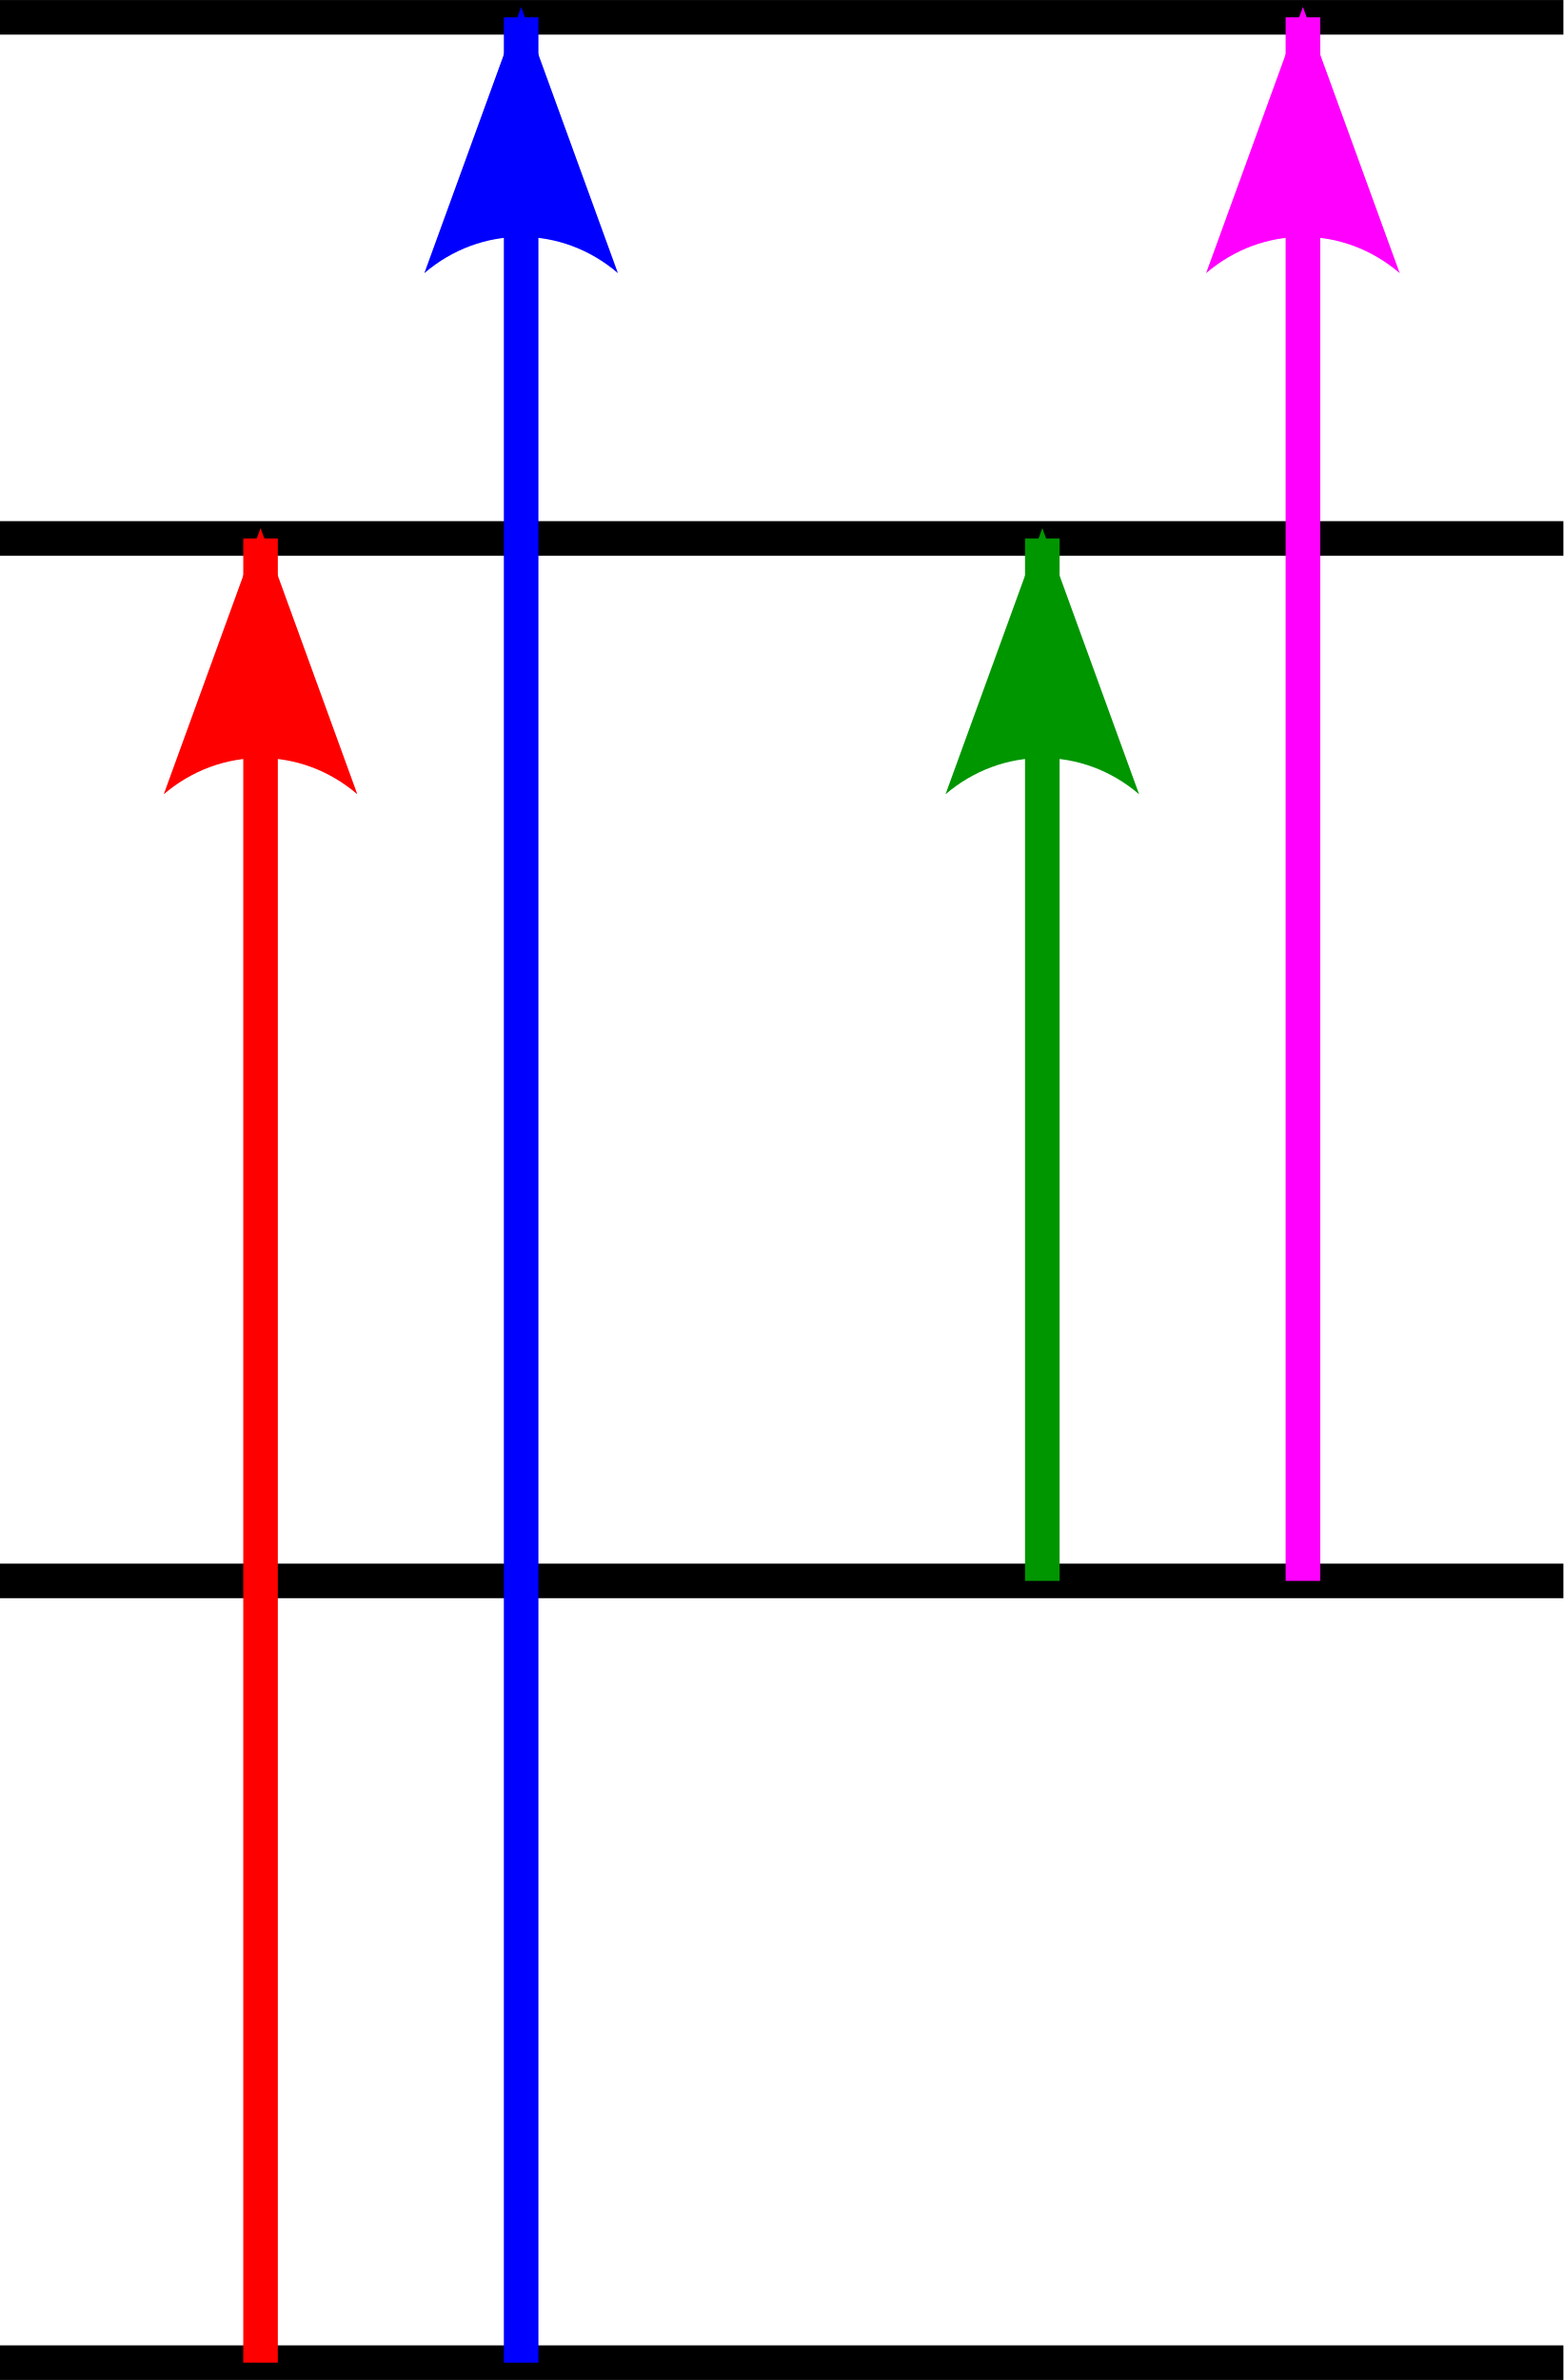
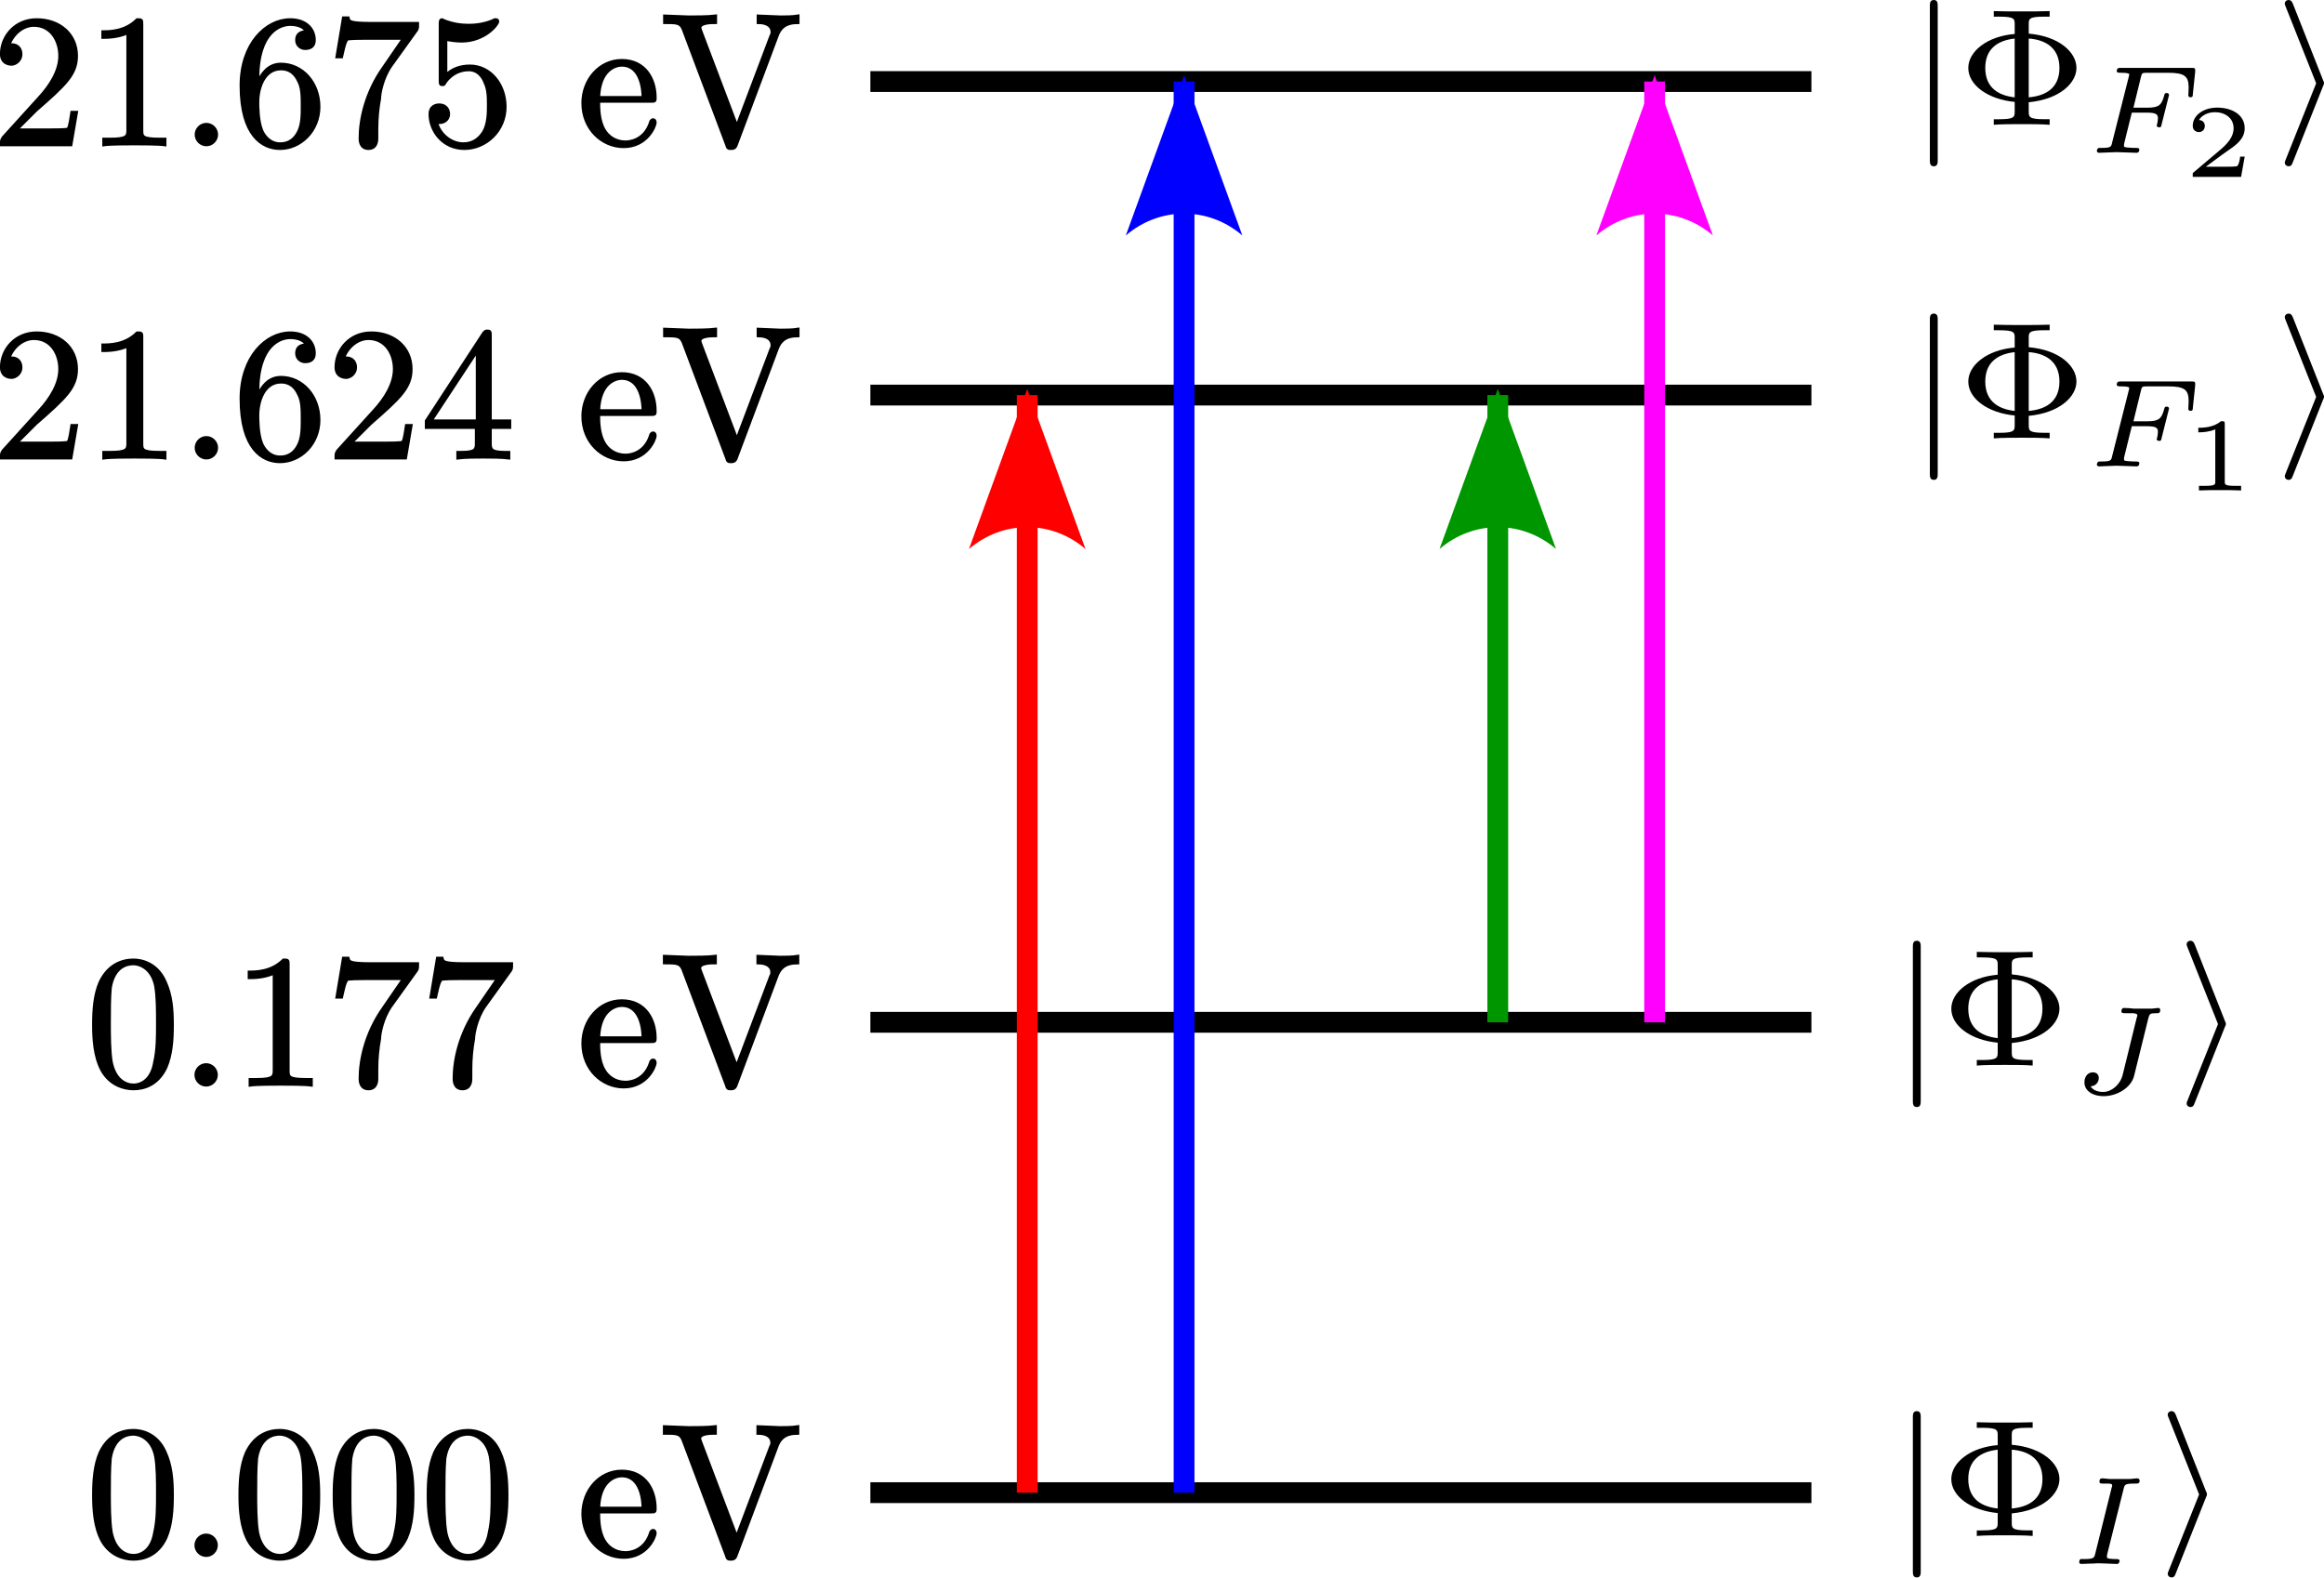
- <svg xmlns="http://www.w3.org/2000/svg" width="15.875mm" height="24.164mm" viewBox="0 0 15.875 24.164" version="1.1" id="svg5">
+ <svg xmlns="http://www.w3.org/2000/svg" width="39.205mm" height="26.618mm" viewBox="0 0 39.205 26.618" version="1.1" id="svg5">
  <defs id="defs2">
    <marker style="overflow:visible" id="Arrow2" refX="6" refY="0" orient="auto-start-reverse" markerWidth="7.7" markerHeight="5.6" viewBox="0 0 7.7 5.6" preserveAspectRatio="xMidYMid">
      <path transform="scale(0.7)" d="M -2,-4 9,0 -2,4 c 2,-2.33 2,-5.66 0,-8 z" style="fill:context-stroke;fill-rule:evenodd;stroke:none" id="arrow2L" />
    </marker>
    <marker style="overflow:visible" id="Arrow2-3" refX="6" refY="0" orient="auto-start-reverse" markerWidth="7.7" markerHeight="5.6" viewBox="0 0 7.7 5.6" preserveAspectRatio="xMidYMid">
      <path transform="scale(0.7)" d="M -2,-4 9,0 -2,4 c 2,-2.33 2,-5.66 0,-8 z" style="fill:context-stroke;fill-rule:evenodd;stroke:none" id="arrow2L-5" />
    </marker>
    <marker style="overflow:visible" id="Arrow2-2" refX="6" refY="0" orient="auto-start-reverse" markerWidth="7.7" markerHeight="5.6" viewBox="0 0 7.7 5.6" preserveAspectRatio="xMidYMid">
      <path transform="scale(0.7)" d="M -2,-4 9,0 -2,4 c 2,-2.33 2,-5.66 0,-8 z" style="fill:context-stroke;fill-rule:evenodd;stroke:none" id="arrow2L-9" />
    </marker>
    <marker style="overflow:visible" id="Arrow2-2-2" refX="6" refY="0" orient="auto-start-reverse" markerWidth="7.7" markerHeight="5.6" viewBox="0 0 7.7 5.6" preserveAspectRatio="xMidYMid">
      <path transform="scale(0.7)" d="M -2,-4 9,0 -2,4 c 2,-2.33 2,-5.66 0,-8 z" style="fill:context-stroke;fill-rule:evenodd;stroke:none" id="arrow2L-9-7" />
    </marker>
+     <clipPath id="clipPath2350">
+       <path d="m 12,0 h 3 v 9.965 h -3 z m 0,0" id="path3410" />
+     </clipPath>
+     <clipPath id="clipPath165">
+       <path d="M 0,0 H 2 V 7.969 H 0 Z m 0,0" id="path1343" />
+     </clipPath>
+     <clipPath id="clipPath2746">
+       <path d="m 8,3 h 4 V 7.969 H 8 Z m 0,0" id="path3556" />
+     </clipPath>
+     <clipPath id="clipPath1757">
+       <path d="m 13,0 h 2.996 V 7.969 H 13 Z m 0,0" id="path178" />
+     </clipPath>
+     <clipPath id="clipPath4295">
+       <path d="M 0,0 H 2 V 7.969 H 0 Z m 0,0" id="path9890" />
+     </clipPath>
+     <clipPath id="clipPath1536">
+       <path d="m 9,3 h 4 V 7.969 H 9 Z m 0,0" id="path49" />
+     </clipPath>
+     <clipPath id="clipPath354">
+       <path d="m 14,0 h 2 v 7.969 h -2 z m 0,0" id="path9624" />
+     </clipPath>
+     <clipPath id="clipPath6582">
+       <path d="M 0,0 H 2 V 7.969 H 0 Z m 0,0" id="path2332" />
+     </clipPath>
+     <clipPath id="clipPath8372">
+       <path d="m 8,3 h 6 V 7.969 H 8 Z m 0,0" id="path2629" />
+     </clipPath>
+     <clipPath id="clipPath5284">
+       <path d="m 19,0 h 3 v 7.969 h -3 z m 0,0" id="path4851" />
+     </clipPath>
+     <clipPath id="clipPath5830">
+       <path d="m 13,5 h 3 v 3.469 h -3 z m 0,0" id="path4696" />
+     </clipPath>
+     <clipPath id="clipPath5830-9">
+       <path d="m 13,5 h 3 v 3.469 h -3 z m 0,0" id="path4696-3" />
+     </clipPath>
+     <clipPath id="clipPath703">
+       <path d="m 13,5 h 4 v 3.469 h -4 z m 0,0" id="path1676" />
+     </clipPath>
  </defs>
-   <g id="layer1" transform="translate(-7.9375,-5.116158)">
+   <g id="layer1" transform="translate(6.745917,-3.91616)">
    <path style="fill:#000000;stroke:#000000;stroke-width:0.351;stroke-opacity:1" d="M 7.937,5.292 H 23.812" id="path9732" />
    <path style="fill:#000000;stroke:#000000;stroke-width:0.351;stroke-opacity:1" d="M 7.937,10.583 H 23.812" id="path9732-6" />
    <path style="fill:#000000;stroke:#000000;stroke-width:0.351;stroke-opacity:1" d="M 7.937,29.104 H 23.812" id="path9732-6-7" />
    <path style="fill:#000000;stroke:#000000;stroke-width:0.351;stroke-opacity:1" d="M 7.937,21.167 H 23.812" id="path9732-6-7-5" />
    <path style="fill:#000000;stroke:#fe0000;stroke-width:0.351;stroke-dasharray:none;stroke-opacity:1;marker-end:url(#Arrow2)" d="M 10.583,29.104 V 10.583" id="path9845" />
    <path style="fill:#000000;stroke:#009600;stroke-width:0.351;stroke-dasharray:none;stroke-opacity:1;marker-end:url(#Arrow2-2)" d="M 18.521,21.167 V 10.583" id="path9845-1" />
    <path style="fill:#000000;stroke:#ff00ff;stroke-width:0.351;stroke-dasharray:none;stroke-opacity:1;marker-end:url(#Arrow2-2-2)" d="M 21.167,21.167 V 5.292" id="path9845-1-0" />
    <path style="fill:#000000;stroke:#0000ff;stroke-width:0.351;stroke-dasharray:none;stroke-opacity:1;marker-end:url(#Arrow2-3)" d="m 13.229,29.104 -1e-6,-23.812" id="path9845-6" />
+     <g transform="translate(25.2512,27.0151)" id="g29872">
+       <g transform="translate(0.2726684,0.7135599)" id="g30773">
+         <g id="surface1" transform="matrix(0.352778,0,0,0.352778,-0.347266,-0.0029105)">
+           <g clip-path="url(#clipPath165)" clip-rule="nonzero" id="g40">
+             <g style="fill:#000000;fill-opacity:1" id="g38">
+               <g id="use36" transform="translate(0,5.977)">
+                 <path style="stroke:none" d="m 1.359,-5.672 c 0,-0.125 0,-0.297 -0.188,-0.297 -0.188,0 -0.188,0.172 -0.188,0.297 V 1.688 c 0,0.125 0,0.297 0.188,0.297 0.188,0 0.188,-0.172 0.188,-0.297 z m 0,0" id="path63" />
+               </g>
+             </g>
+           </g>
+           <g style="fill:#000000;fill-opacity:1" id="g44">
+             <g id="use42" transform="translate(2.352,5.977)">
+               <path style="stroke:none" d="M 3.359,-1.078 C 4.844,-1.219 5.641,-2 5.641,-2.719 c 0,-0.75 -0.828,-1.516 -2.281,-1.641 v -0.438 c 0,-0.266 0,-0.375 0.75,-0.375 h 0.25 V -5.438 c -0.344,0.016 -0.953,0.016 -1.328,0.016 -0.391,0 -0.984,0 -1.344,-0.016 v 0.266 h 0.25 c 0.75,0 0.75,0.109 0.75,0.375 v 0.453 c -1.328,0.109 -2.219,0.844 -2.219,1.625 0,0.812 0.922,1.5 2.219,1.625 v 0.438 c 0,0.281 0,0.391 -0.75,0.391 h -0.25 V 0 c 0.359,-0.031 0.953,-0.031 1.328,-0.031 0.391,0 1,0 1.344,0.031 v -0.266 h -0.25 c -0.75,0 -0.75,-0.109 -0.75,-0.391 z M 2.688,-1.312 C 1.984,-1.391 1.281,-1.719 1.281,-2.719 c 0,-0.891 0.562,-1.312 1.406,-1.406 z M 3.359,-4.125 c 0.703,0.047 1.469,0.375 1.469,1.406 0,1.016 -0.734,1.344 -1.469,1.406 z m 0,0" id="path67" />
+             </g>
+           </g>
+           <g clip-path="url(#clipPath2746)" clip-rule="nonzero" id="g50">
+             <g style="fill:#000000;fill-opacity:1" id="g48">
+               <g id="use46" transform="translate(8.468,7.317)">
+                 <path style="stroke:none" d="m 2.594,-3.594 c 0.047,-0.203 0.062,-0.25 0.531,-0.25 0.156,0 0.234,0 0.234,-0.141 0,-0.062 -0.047,-0.109 -0.109,-0.109 -0.125,0 -0.266,0.031 -0.391,0.031 -0.172,0 -0.328,0 -0.438,0 0,0 -0.453,0 -0.453,0 -0.125,0 -0.281,-0.031 -0.406,-0.031 -0.031,0 -0.125,0 -0.125,0.156 0,0.094 0.078,0.094 0.203,0.094 0.016,0 0.125,0 0.25,0 0.141,0.016 0.156,0.031 0.156,0.094 0,0 0,0.047 -0.031,0.125 l -0.781,3.141 c -0.047,0.188 -0.062,0.25 -0.531,0.25 -0.141,0 -0.156,0 -0.172,0 -0.047,0.031 -0.062,0.109 -0.062,0.156 C 0.469,-0.062 0.484,0 0.578,0 c 0.125,0 0.266,-0.016 0.391,-0.016 0.297,0 0.219,-0.016 0.438,-0.016 0.141,0 0.297,0.016 0.438,0.016 C 1.984,-0.016 2.125,0 2.25,0 2.297,0 2.328,0 2.359,-0.031 2.375,-0.062 2.406,-0.141 2.406,-0.156 2.375,-0.234 2.328,-0.234 2.188,-0.234 c 0,0 -0.141,0 -0.25,-0.016 -0.094,-0.016 -0.141,-0.016 -0.141,-0.078 0,-0.031 0,-0.047 0,-0.094 z m 0,0" id="path71" />
+               </g>
+             </g>
+           </g>
+           <g clip-path="url(#clipPath1757)" clip-rule="nonzero" id="g56">
+             <g style="fill:#000000;fill-opacity:1" id="g54">
+               <g id="use52" transform="translate(12.702,5.977)">
+                 <path style="stroke:none" d="M 2.297,-1.844 C 2.344,-1.938 2.344,-1.953 2.344,-1.984 c 0,-0.047 0,-0.062 -0.047,-0.156 L 0.859,-5.781 C 0.812,-5.906 0.75,-5.969 0.656,-5.969 c -0.109,0 -0.188,0.078 -0.188,0.172 0,0.031 0,0.047 0.047,0.156 L 1.969,-1.984 0.516,1.656 C 0.469,1.766 0.469,1.781 0.469,1.812 c 0,0.094 0.078,0.172 0.188,0.172 0.109,0 0.156,-0.078 0.188,-0.172 z m 0,0" id="path75" />
+               </g>
+             </g>
+           </g>
+         </g>
+       </g>
+       <g transform="translate(0.2726684,-7.22394)" id="g31730">
+         <g id="g31728" transform="matrix(0.352778,0,0,0.352778,-0.347266,-0.0029105)">
+           <g clip-path="url(#clipPath4295)" clip-rule="nonzero" id="g31704">
+             <g style="fill:#000000;fill-opacity:1" id="g31702">
+               <g id="g31700" transform="translate(0,5.977)">
+                 <path style="stroke:none" d="m 1.359,-5.672 c 0,-0.125 0,-0.297 -0.188,-0.297 -0.188,0 -0.188,0.172 -0.188,0.297 V 1.688 c 0,0.125 0,0.297 0.188,0.297 0.188,0 0.188,-0.172 0.188,-0.297 z m 0,0" id="path31698" />
+               </g>
+             </g>
+           </g>
+           <g style="fill:#000000;fill-opacity:1" id="g31710">
+             <g id="g31708" transform="translate(2.352,5.977)">
+               <path style="stroke:none" d="M 3.359,-1.078 C 4.844,-1.219 5.641,-2 5.641,-2.719 c 0,-0.75 -0.828,-1.516 -2.281,-1.641 v -0.438 c 0,-0.266 0,-0.375 0.75,-0.375 h 0.25 V -5.438 c -0.344,0.016 -0.953,0.016 -1.328,0.016 -0.391,0 -0.984,0 -1.344,-0.016 v 0.266 h 0.25 c 0.75,0 0.75,0.109 0.75,0.375 v 0.453 c -1.328,0.109 -2.219,0.844 -2.219,1.625 0,0.812 0.922,1.5 2.219,1.625 v 0.438 c 0,0.281 0,0.391 -0.75,0.391 h -0.25 V 0 c 0.359,-0.031 0.953,-0.031 1.328,-0.031 0.391,0 1,0 1.344,0.031 v -0.266 h -0.25 c -0.75,0 -0.75,-0.109 -0.75,-0.391 z M 2.688,-1.312 C 1.984,-1.391 1.281,-1.719 1.281,-2.719 c 0,-0.891 0.562,-1.312 1.406,-1.406 z M 3.359,-4.125 c 0.703,0.047 1.469,0.375 1.469,1.406 0,1.016 -0.734,1.344 -1.469,1.406 z m 0,0" id="path31706" />
+             </g>
+           </g>
+           <g clip-path="url(#clipPath1536)" clip-rule="nonzero" id="g31718">
+             <g style="fill:#000000;fill-opacity:1" id="g31716">
+               <g id="g31714" transform="translate(8.468,7.317)">
+                 <path style="stroke:none" d="m 3.781,-3.625 c 0.062,-0.188 0.062,-0.219 0.391,-0.219 0.094,0 0.172,0 0.172,-0.156 0,-0.047 -0.031,-0.094 -0.078,-0.094 -0.109,0 -0.234,0.031 -0.344,0.031 -0.109,0 -0.234,0 -0.344,0 -0.156,0 -0.344,0 -0.5,0 C 2.938,-4.078 2.766,-4.094 2.625,-4.094 c -0.047,0 -0.078,0 -0.109,0.047 C 2.5,-4.031 2.484,-3.953 2.484,-3.938 c 0.016,0.094 0.062,0.094 0.219,0.094 0.141,0 0.188,0 0.344,0 0.125,0.016 0.203,0.031 0.203,0.109 0,0.031 -0.016,0.062 -0.031,0.109 L 2.547,-0.891 C 2.422,-0.406 2,-0.078 1.625,-0.078 c -0.078,0 -0.453,0 -0.609,-0.266 C 1.359,-0.375 1.406,-0.656 1.406,-0.75 c 0,-0.141 -0.094,-0.266 -0.281,-0.266 -0.234,0 -0.406,0.188 -0.406,0.484 0,0.375 0.359,0.656 0.922,0.656 0.641,0 1.312,-0.406 1.453,-0.969 z m 0,0" id="path31712" />
+               </g>
+             </g>
+           </g>
+           <g clip-path="url(#clipPath354)" clip-rule="nonzero" id="g31726">
+             <g style="fill:#000000;fill-opacity:1" id="g31724">
+               <g id="g31722" transform="translate(13.606,5.977)">
+                 <path style="stroke:none" d="M 2.297,-1.844 C 2.344,-1.938 2.344,-1.953 2.344,-1.984 c 0,-0.047 0,-0.062 -0.047,-0.156 L 0.859,-5.781 C 0.812,-5.906 0.75,-5.969 0.656,-5.969 c -0.109,0 -0.188,0.078 -0.188,0.172 0,0.031 0,0.047 0.047,0.156 L 1.969,-1.984 0.516,1.656 C 0.469,1.766 0.469,1.781 0.469,1.812 c 0,0.094 0.078,0.172 0.188,0.172 0.109,0 0.156,-0.078 0.188,-0.172 z m 0,0" id="path31720" />
+               </g>
+             </g>
+           </g>
+         </g>
+       </g>
+       <g transform="translate(0.5593006,-17.80727)" id="g34501">
+         <g id="g34499" transform="matrix(0.352778,0,0,0.352778,-0.347266,-0.0029105)">
+           <g style="fill:#000000;fill-opacity:1" id="g34479">
+             <g id="g34477" transform="translate(0,5.977)">
+               <path style="stroke:none" d="m 1.359,-5.672 c 0,-0.125 0,-0.297 -0.188,-0.297 -0.188,0 -0.188,0.172 -0.188,0.297 V 1.688 c 0,0.125 0,0.297 0.188,0.297 0.188,0 0.188,-0.172 0.188,-0.297 z m 0,0" id="path34475" />
+             </g>
+           </g>
+           <g style="fill:#000000;fill-opacity:1" id="g42">
+             <g id="use40" transform="translate(2.352,5.977)">
+               <path style="stroke:none" d="M 3.359,-1.078 C 4.844,-1.219 5.641,-2 5.641,-2.719 c 0,-0.75 -0.828,-1.516 -2.281,-1.641 v -0.438 c 0,-0.266 0,-0.375 0.75,-0.375 h 0.25 V -5.438 c -0.344,0.016 -0.953,0.016 -1.328,0.016 -0.391,0 -0.984,0 -1.344,-0.016 v 0.266 h 0.25 c 0.75,0 0.75,0.109 0.75,0.375 v 0.453 c -1.328,0.109 -2.219,0.844 -2.219,1.625 0,0.812 0.922,1.5 2.219,1.625 v 0.438 c 0,0.281 0,0.391 -0.75,0.391 h -0.25 V 0 c 0.359,-0.031 0.953,-0.031 1.328,-0.031 0.391,0 1,0 1.344,0.031 v -0.266 h -0.25 c -0.75,0 -0.75,-0.109 -0.75,-0.391 z M 2.688,-1.312 C 1.984,-1.391 1.281,-1.719 1.281,-2.719 c 0,-0.891 0.562,-1.312 1.406,-1.406 z M 3.359,-4.125 c 0.703,0.047 1.469,0.375 1.469,1.406 0,1.016 -0.734,1.344 -1.469,1.406 z m 0,0" id="path34481" />
+             </g>
+           </g>
+           <g style="fill:#000000;fill-opacity:1" id="g46">
+             <g id="use44" transform="translate(8.468,7.317)">
+               <path style="stroke:none" d="m 2.172,-1.922 h 0.688 c 0.484,0 0.562,0.078 0.562,0.281 0,0.078 -0.031,0.266 -0.062,0.344 0,0 0.016,0.078 0.125,0.078 0.078,0 0.094,-0.031 0.109,-0.125 l 0.359,-1.422 c 0,-0.016 -0.016,-0.094 -0.109,-0.094 -0.094,0 -0.109,0.047 -0.125,0.125 -0.125,0.469 -0.266,0.578 -0.828,0.578 H 2.25 L 2.609,-3.625 c 0.047,-0.188 0.047,-0.203 0.312,-0.203 h 0.969 c 0.797,0 1,0.156 1,0.703 0,0.141 -0.016,0.344 -0.016,0.359 0,0.109 0.078,0.109 0.109,0.109 0.094,0 0.109,-0.047 0.109,-0.156 L 5.203,-3.875 C 5.219,-4.062 5.172,-4.062 5.031,-4.062 h -3.375 c -0.109,0 -0.203,0 -0.203,0.156 0,0.078 0.094,0.078 0.203,0.078 0.109,0 0.266,0 0.391,0.047 0,0.062 0,0.094 -0.031,0.188 L 1.234,-0.5 c -0.047,0.219 -0.062,0.266 -0.516,0.266 -0.125,0 -0.141,0 -0.156,0.016 C 0.531,-0.203 0.5,-0.125 0.5,-0.078 0.516,-0.062 0.516,0 0.609,0 c 0.125,0 0.266,-0.016 0.406,-0.016 0.141,0 0.281,-0.016 0.422,-0.016 0.156,0 0.328,0.016 0.5,0.016 C 2.078,-0.016 2.25,0 2.391,0 2.422,0 2.531,0 2.531,-0.156 c 0,-0.078 -0.078,-0.078 -0.219,-0.078 -0.016,0 -0.172,0 -0.312,-0.016 -0.188,-0.016 -0.203,-0.031 -0.203,-0.094 0,-0.016 0,-0.047 0.016,-0.125 z m 0,0" id="path34485" />
+             </g>
+           </g>
+           <g clip-path="url(#clipPath5830)" clip-rule="nonzero" id="g52">
+             <g style="fill:#000000;fill-opacity:1" id="g34492">
+               <g id="use48" transform="translate(13.101,8.468)">
+                 <path style="stroke:none" d="M 1.984,-3.172 C 1.984,-3.312 1.969,-3.312 1.797,-3.312 1.453,-3 0.891,-3 0.797,-3 H 0.719 v 0.219 h 0.078 c 0.109,0 0.438,-0.016 0.734,-0.141 v 2.5 c 0,0.141 0,0.203 -0.531,0.203 H 0.75 V 0 c 0.266,-0.016 0.719,-0.016 1,-0.016 0.297,0 0.734,0 1.016,0.016 v -0.219 h -0.25 c -0.531,0 -0.531,-0.062 -0.531,-0.203 z m 0,0" id="path34489" />
+               </g>
+             </g>
+           </g>
+           <g style="fill:#000000;fill-opacity:1" id="g34497">
+             <g id="use54" transform="translate(17.487,5.977)">
+               <path style="stroke:none" d="M 2.297,-1.844 C 2.344,-1.938 2.344,-1.953 2.344,-1.984 c 0,-0.047 0,-0.062 -0.047,-0.156 L 0.859,-5.781 C 0.812,-5.906 0.75,-5.969 0.656,-5.969 c -0.109,0 -0.188,0.078 -0.188,0.172 0,0.031 0,0.047 0.047,0.156 L 1.969,-1.984 0.516,1.656 C 0.469,1.766 0.469,1.781 0.469,1.812 c 0,0.094 0.078,0.172 0.188,0.172 0.109,0 0.156,-0.078 0.188,-0.172 z m 0,0" id="path79" />
+             </g>
+           </g>
+         </g>
+       </g>
+       <g transform="translate(0.5593006,-23.09894)" id="g35789">
+         <g id="g35787" transform="matrix(0.352778,0,0,0.352778,-0.347266,-0.0029105)">
+           <g style="fill:#000000;fill-opacity:1" id="g35759">
+             <g id="g35757" transform="translate(0,5.977)">
+               <path style="stroke:none" d="m 1.359,-5.672 c 0,-0.125 0,-0.297 -0.188,-0.297 -0.188,0 -0.188,0.172 -0.188,0.297 V 1.688 c 0,0.125 0,0.297 0.188,0.297 0.188,0 0.188,-0.172 0.188,-0.297 z m 0,0" id="path35755" />
+             </g>
+           </g>
+           <g style="fill:#000000;fill-opacity:1" id="g35765">
+             <g id="g35763" transform="translate(2.352,5.977)">
+               <path style="stroke:none" d="M 3.359,-1.078 C 4.844,-1.219 5.641,-2 5.641,-2.719 c 0,-0.75 -0.828,-1.516 -2.281,-1.641 v -0.438 c 0,-0.266 0,-0.375 0.75,-0.375 h 0.25 V -5.438 c -0.344,0.016 -0.953,0.016 -1.328,0.016 -0.391,0 -0.984,0 -1.344,-0.016 v 0.266 h 0.25 c 0.75,0 0.75,0.109 0.75,0.375 v 0.453 c -1.328,0.109 -2.219,0.844 -2.219,1.625 0,0.812 0.922,1.5 2.219,1.625 v 0.438 c 0,0.281 0,0.391 -0.75,0.391 h -0.25 V 0 c 0.359,-0.031 0.953,-0.031 1.328,-0.031 0.391,0 1,0 1.344,0.031 v -0.266 h -0.25 c -0.75,0 -0.75,-0.109 -0.75,-0.391 z M 2.688,-1.312 C 1.984,-1.391 1.281,-1.719 1.281,-2.719 c 0,-0.891 0.562,-1.312 1.406,-1.406 z M 3.359,-4.125 c 0.703,0.047 1.469,0.375 1.469,1.406 0,1.016 -0.734,1.344 -1.469,1.406 z m 0,0" id="path35761" />
+             </g>
+           </g>
+           <g style="fill:#000000;fill-opacity:1" id="g35771">
+             <g id="g35769" transform="translate(8.468,7.317)">
+               <path style="stroke:none" d="m 2.172,-1.922 h 0.688 c 0.484,0 0.562,0.078 0.562,0.281 0,0.078 -0.031,0.266 -0.062,0.344 0,0 0.016,0.078 0.125,0.078 0.078,0 0.094,-0.031 0.109,-0.125 l 0.359,-1.422 c 0,-0.016 -0.016,-0.094 -0.109,-0.094 -0.094,0 -0.109,0.047 -0.125,0.125 -0.125,0.469 -0.266,0.578 -0.828,0.578 H 2.25 L 2.609,-3.625 c 0.047,-0.188 0.047,-0.203 0.312,-0.203 h 0.969 c 0.797,0 1,0.156 1,0.703 0,0.141 -0.016,0.344 -0.016,0.359 0,0.109 0.078,0.109 0.109,0.109 0.094,0 0.109,-0.047 0.109,-0.156 L 5.203,-3.875 C 5.219,-4.062 5.172,-4.062 5.031,-4.062 h -3.375 c -0.109,0 -0.203,0 -0.203,0.156 0,0.078 0.094,0.078 0.203,0.078 0.109,0 0.266,0 0.391,0.047 0,0.062 0,0.094 -0.031,0.188 L 1.234,-0.5 c -0.047,0.219 -0.062,0.266 -0.516,0.266 -0.125,0 -0.141,0 -0.156,0.016 C 0.531,-0.203 0.5,-0.125 0.5,-0.078 0.516,-0.062 0.516,0 0.609,0 c 0.125,0 0.266,-0.016 0.406,-0.016 0.141,0 0.281,-0.016 0.422,-0.016 0.156,0 0.328,0.016 0.5,0.016 C 2.078,-0.016 2.25,0 2.391,0 2.422,0 2.531,0 2.531,-0.156 c 0,-0.078 -0.078,-0.078 -0.219,-0.078 -0.016,0 -0.172,0 -0.312,-0.016 -0.188,-0.016 -0.203,-0.031 -0.203,-0.094 0,-0.016 0,-0.047 0.016,-0.125 z m 0,0" id="path35767" />
+             </g>
+           </g>
+           <g clip-path="url(#clipPath703)" clip-rule="nonzero" id="g35779">
+             <g style="fill:#000000;fill-opacity:1" id="g35777">
+               <g id="g35775" transform="translate(13.101,8.468)">
+                 <path style="stroke:none" d="M 2.938,-0.969 H 2.719 c 0,0.094 -0.062,0.406 -0.141,0.453 -0.031,0.031 -0.453,0.031 -0.531,0.031 H 1.078 C 1.406,-0.719 1.766,-1 2.062,-1.203 c 0.453,-0.312 0.875,-0.594 0.875,-1.125 0,-0.641 -0.609,-0.984 -1.312,-0.984 -0.672,0 -1.172,0.375 -1.172,0.875 0,0.25 0.219,0.297 0.297,0.297 0.125,0 0.281,-0.094 0.281,-0.297 0,-0.172 -0.125,-0.281 -0.281,-0.281 0.141,-0.234 0.438,-0.375 0.766,-0.375 0.484,0 0.891,0.281 0.891,0.766 0,0.422 -0.297,0.75 -0.672,1.062 l -1.219,1.031 C 0.469,-0.188 0.453,-0.188 0.453,-0.156 V 0 h 2.312 z m 0,0" id="path35773" />
+               </g>
+             </g>
+           </g>
+           <g style="fill:#000000;fill-opacity:1" id="g35785">
+             <g id="g35783" transform="translate(17.487,5.977)">
+               <path style="stroke:none" d="M 2.297,-1.844 C 2.344,-1.938 2.344,-1.953 2.344,-1.984 c 0,-0.047 0,-0.062 -0.047,-0.156 L 0.859,-5.781 C 0.812,-5.906 0.75,-5.969 0.656,-5.969 c -0.109,0 -0.188,0.078 -0.188,0.172 0,0.031 0,0.047 0.047,0.156 L 1.969,-1.984 0.516,1.656 C 0.469,1.766 0.469,1.781 0.469,1.812 c 0,0.094 0.078,0.172 0.188,0.172 0.109,0 0.156,-0.078 0.188,-0.172 z m 0,0" id="path35781" />
+             </g>
+           </g>
+         </g>
+       </g>
+       <text xml:space="preserve" style="font-size:3.175px;fill:#000000;stroke:#ff00ff;stroke-width:0.351;stroke-dasharray:none;stroke-opacity:1" x="-27.897" y="-0.557" id="text37828">
+         <tspan id="tspan37826" style="stroke-width:0.351" x="-27.897" y="-0.557" />
+       </text>
+       <text xml:space="preserve" style="font-style:normal;font-variant:normal;font-weight:normal;font-stretch:normal;font-size:3.175px;font-family:'Noto Color Emoji';-inkscape-font-specification:'Noto Color Emoji';fill:#000000;stroke:#000000;stroke-width:0.051;stroke-dasharray:none;stroke-opacity:1" x="-30.543" y="3.147" id="text38762">
+         <tspan id="tspan38760" style="font-style:normal;font-variant:normal;font-weight:normal;font-stretch:normal;font-family:'Latin Modern Math';-inkscape-font-specification:'Latin Modern Math';stroke-width:0.051;stroke-dasharray:none" x="-30.543" y="3.147">0.000 eV</tspan>
+       </text>
+       <text xml:space="preserve" style="font-style:normal;font-variant:normal;font-weight:normal;font-stretch:normal;font-size:3.175px;font-family:'Noto Color Emoji';-inkscape-font-specification:'Noto Color Emoji';fill:#000000;stroke:#000000;stroke-width:0.051;stroke-dasharray:none;stroke-opacity:1" x="-30.543" y="-4.79" id="text38762-9">
+         <tspan id="tspan38760-6" style="font-style:normal;font-variant:normal;font-weight:normal;font-stretch:normal;font-family:'Latin Modern Math';-inkscape-font-specification:'Latin Modern Math';stroke-width:0.051;stroke-dasharray:none" x="-30.543" y="-4.79">0.177 eV</tspan>
+       </text>
+       <text xml:space="preserve" style="font-style:normal;font-variant:normal;font-weight:normal;font-stretch:normal;font-size:3.175px;font-family:'Noto Color Emoji';-inkscape-font-specification:'Noto Color Emoji';fill:#000000;stroke:#000000;stroke-width:0.051;stroke-dasharray:none;stroke-opacity:1" x="-32.13" y="-15.373" id="text38762-9-4">
+         <tspan id="tspan38760-6-3" style="font-style:normal;font-variant:normal;font-weight:normal;font-stretch:normal;font-family:'Latin Modern Math';-inkscape-font-specification:'Latin Modern Math';stroke-width:0.051;stroke-dasharray:none" x="-32.13" y="-15.373">21.624 eV</tspan>
+       </text>
+       <text xml:space="preserve" style="font-style:normal;font-variant:normal;font-weight:normal;font-stretch:normal;font-size:3.175px;font-family:'Noto Color Emoji';-inkscape-font-specification:'Noto Color Emoji';fill:#000000;stroke:#000000;stroke-width:0.051;stroke-dasharray:none;stroke-opacity:1" x="-32.13" y="-20.655" id="text38762-9-4-3">
+         <tspan id="tspan38760-6-3-3" style="font-style:normal;font-variant:normal;font-weight:normal;font-stretch:normal;font-family:'Latin Modern Math';-inkscape-font-specification:'Latin Modern Math';stroke-width:0.051;stroke-dasharray:none" x="-32.13" y="-20.655">21.675 eV</tspan>
+       </text>
+     </g>
  </g>
</svg>
